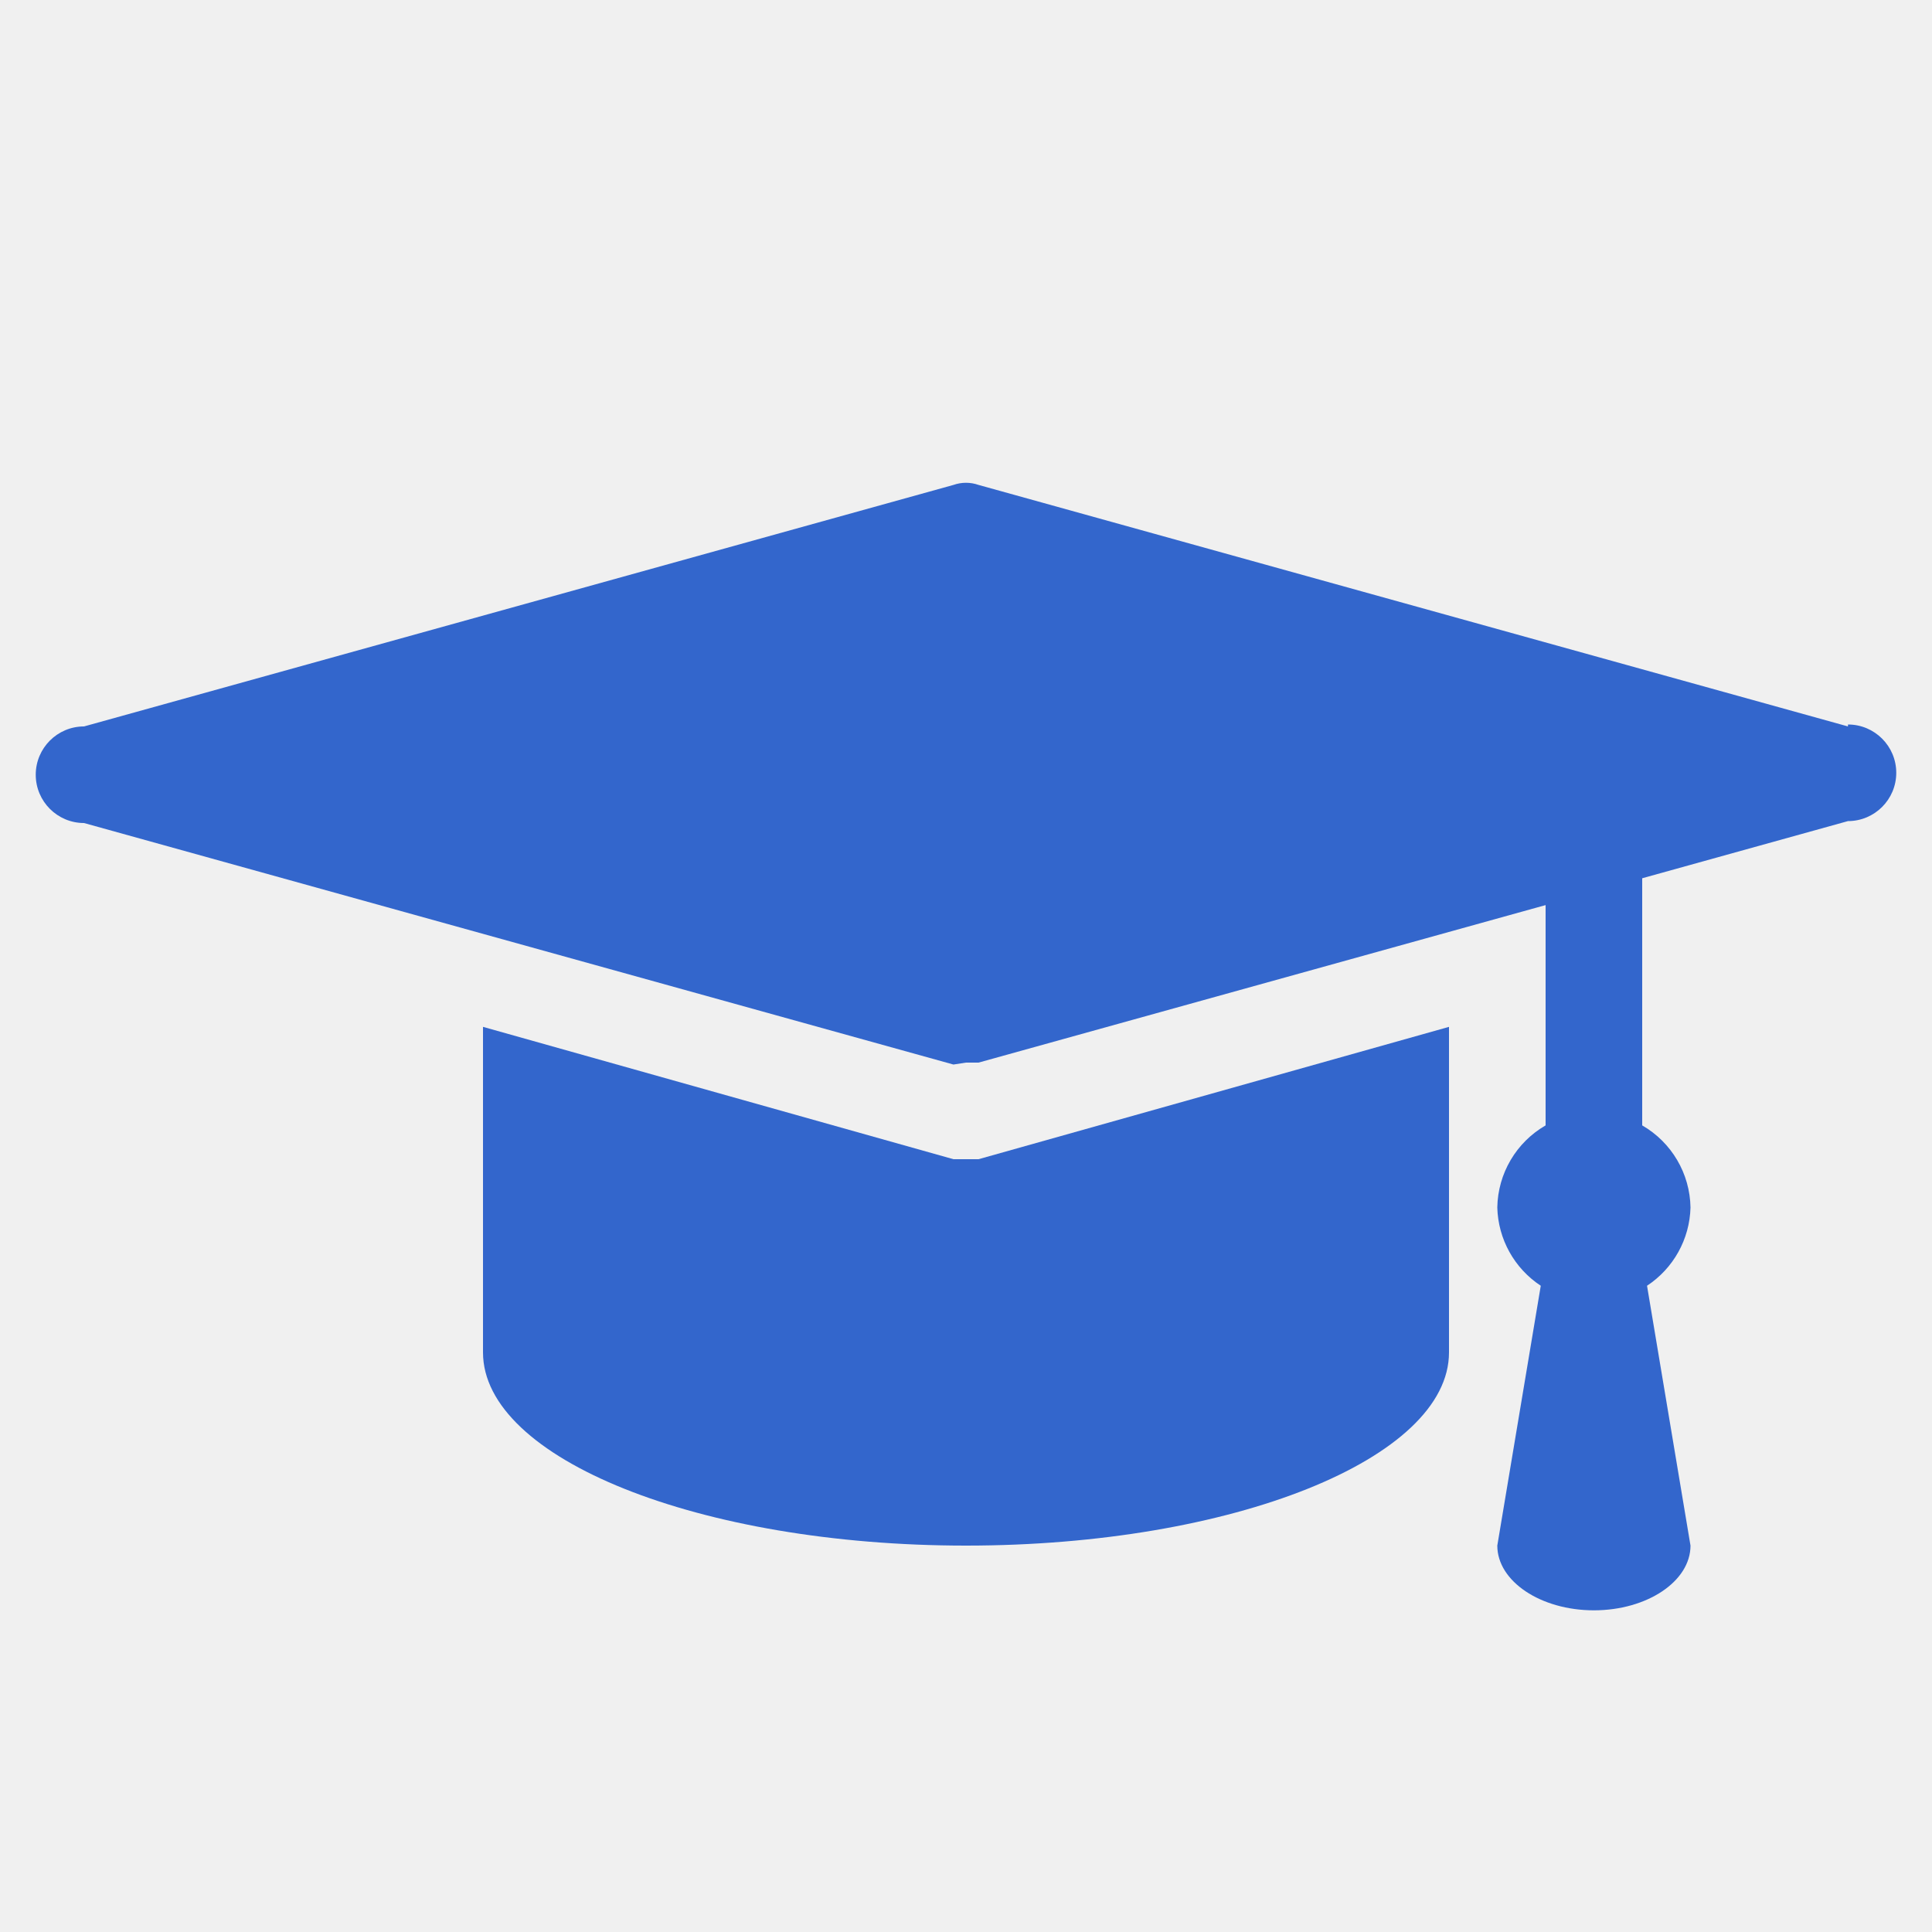
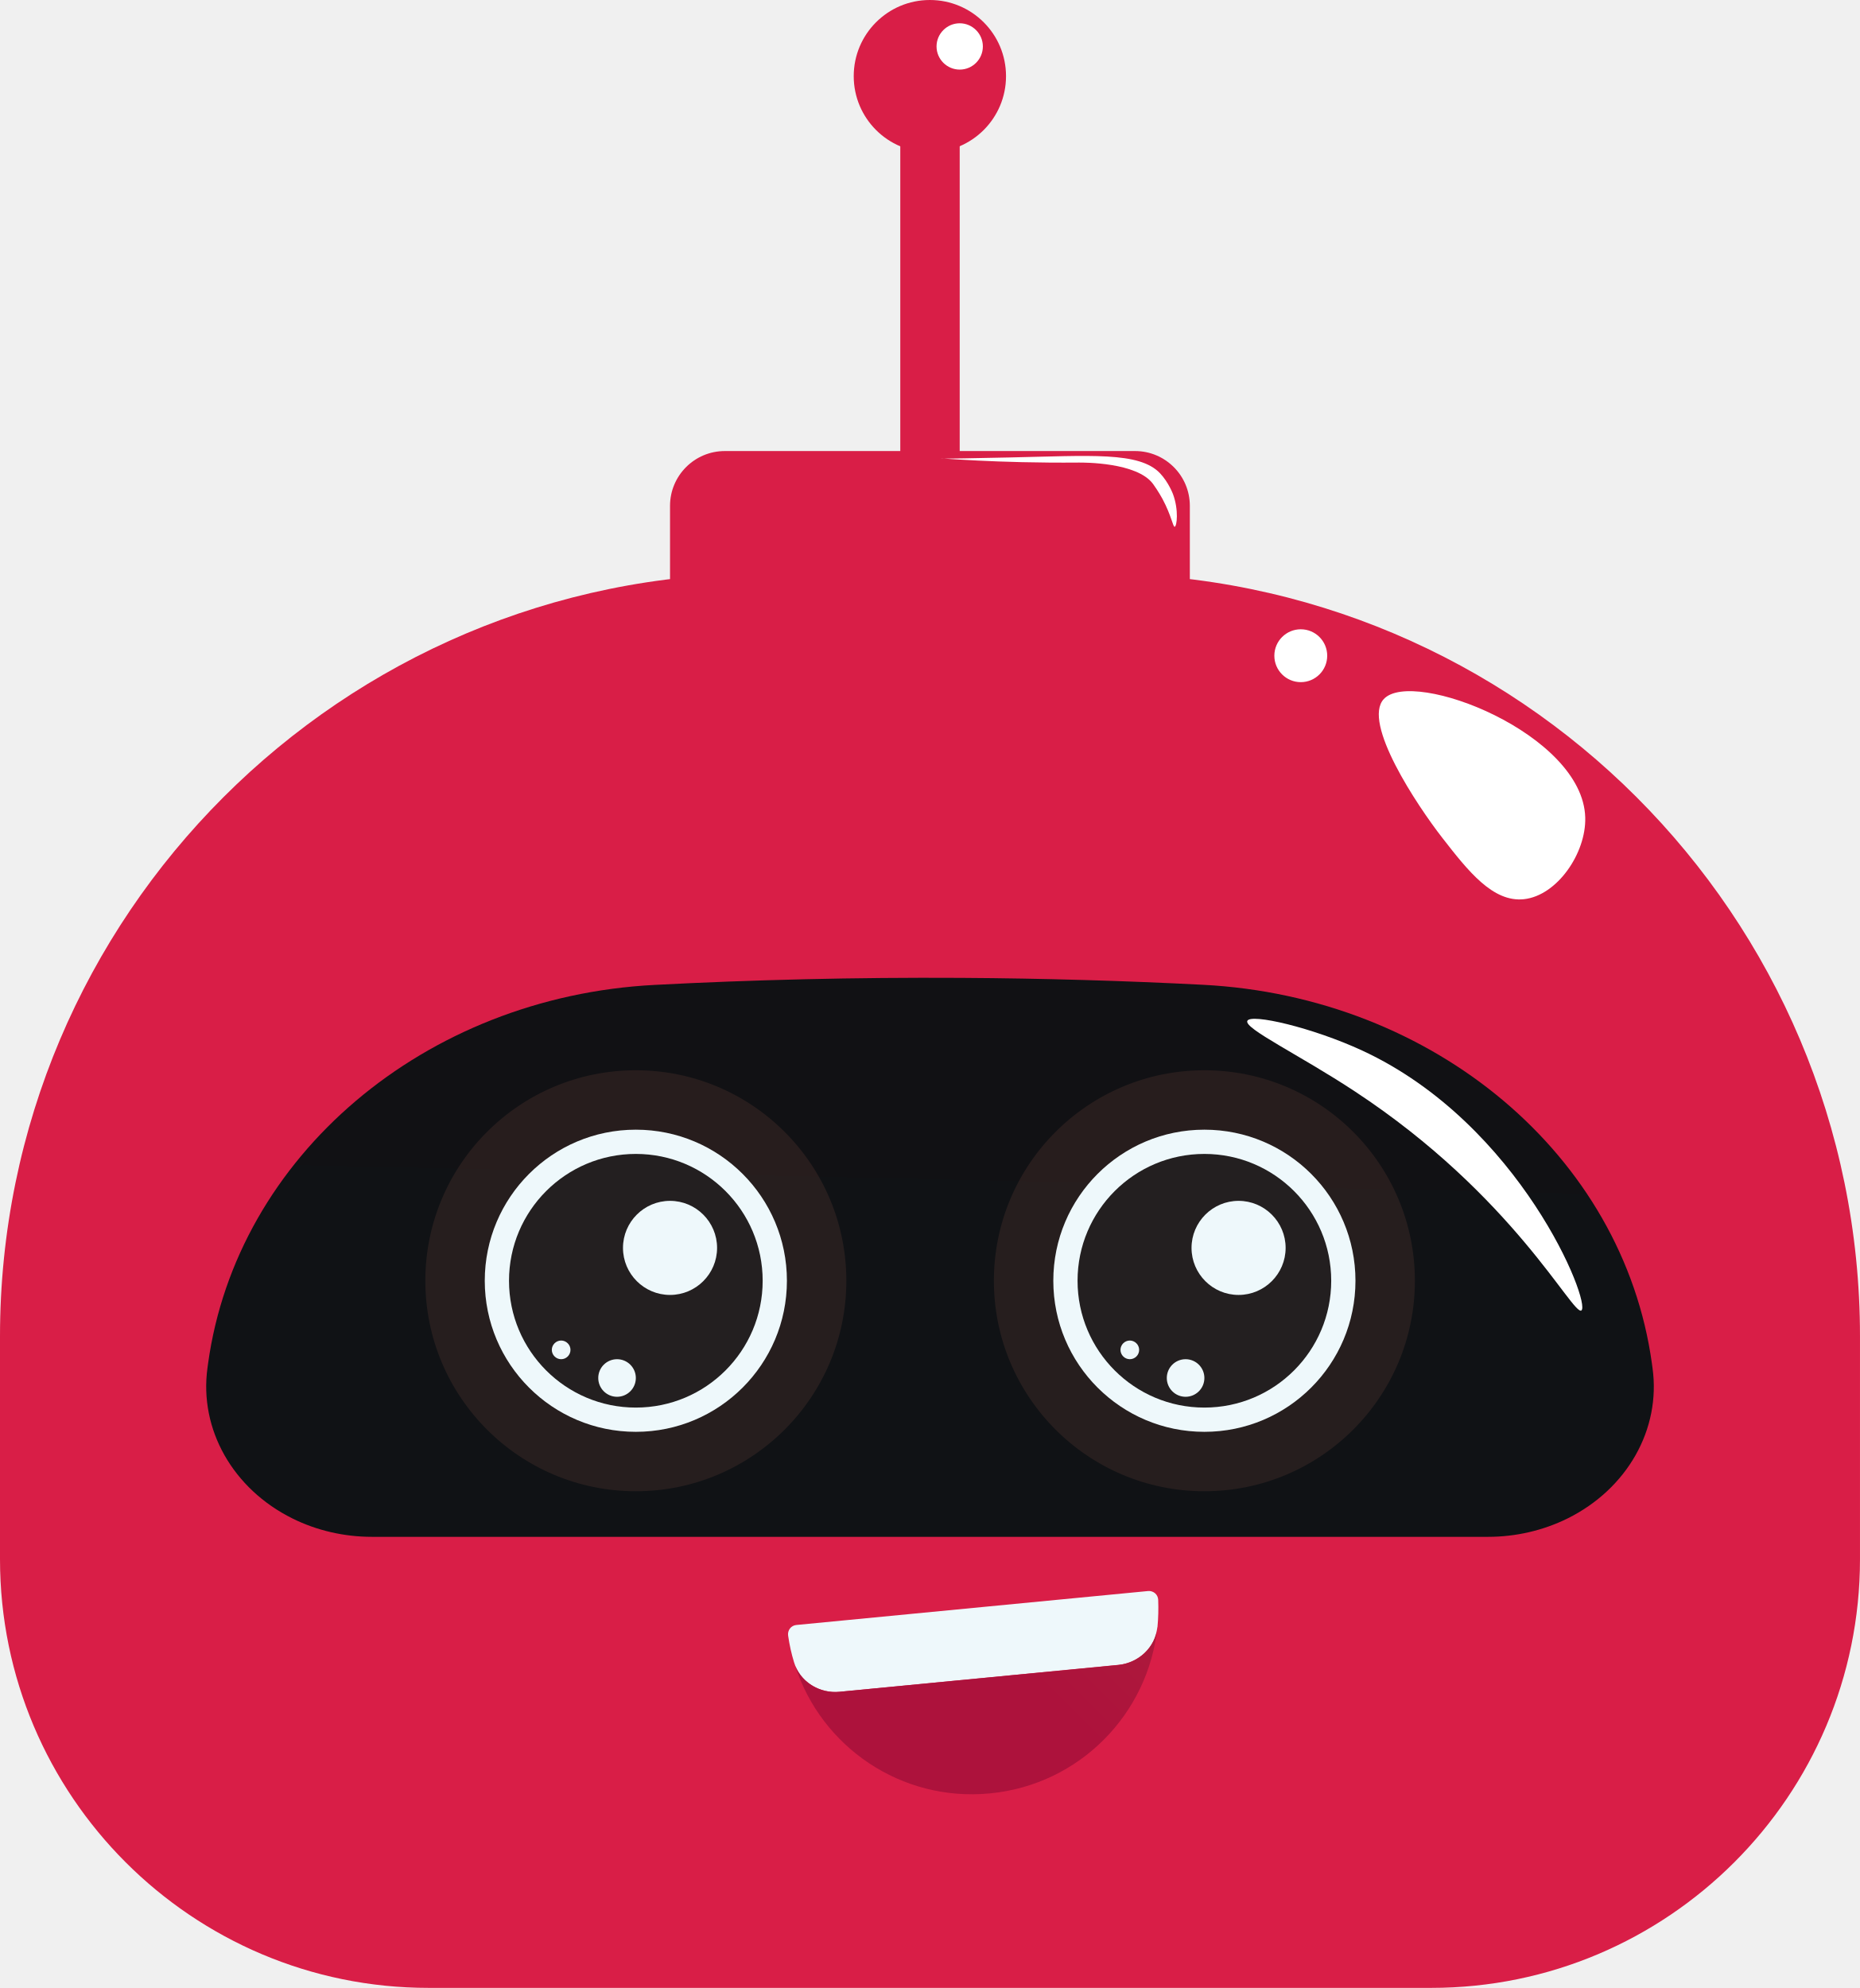
- <svg xmlns="http://www.w3.org/2000/svg" viewBox="2 2 20 20">
-   <path d="M12.13,14,12,14l-.13,0L7,12.63V16c0,1.1,2.24,2,5,2s5-.9,5-2V12.63Z" fill="#36c" />
-   <path d="M21.13,9.52l-9-2.5a.39.39,0,0,0-.26,0l-9,2.5a.5.5,0,0,0,0,1l9,2.5L12,13l.13,0,9-2.5a.5.5,0,0,0,0-1Z" fill="#36c" />
-   <path d="M19.5,14.5a1,1,0,0,0-.5-.85V10H18v3.65a1,1,0,0,0-.5.85,1,1,0,0,0,.45.81L17.5,18c0,.37.45.67,1,.67s1-.3,1-.67l-.45-2.69A1,1,0,0,0,19.5,14.5Z" fill="#36c" />
+ <svg xmlns="http://www.w3.org/2000/svg" viewBox="0 0 153.39 163.96">
+   <defs>
+     <style>
+       .cls-1 {
+         fill: url(#linear-gradient-2);
+       }
+ 
+       .cls-2 {
+         fill: #fff;
+       }
+ 
+       .cls-3 {
+         fill: #180d0a;
+         mix-blend-mode: screen;
+       }
+ 
+       .cls-4 {
+         isolation: isolate;
+       }
+ 
+       .cls-5 {
+         fill: #d91e47;
+       }
+ 
+       .cls-6 {
+         fill: url(#linear-gradient);
+       }
+ 
+       .cls-7 {
+         fill: #eef8fb;
+       }
+ 
+       .cls-8 {
+         fill: #231f20;
+       }
+     </style>
+     <linearGradient id="linear-gradient" x1="76.42" y1="126.61" x2="77.34" y2="85.27" gradientUnits="userSpaceOnUse">
+       <stop offset=".42" stop-color="#101215" />
+       <stop offset="1" stop-color="#111114" />
+     </linearGradient>
+     <linearGradient id="linear-gradient-2" x1="76.07" y1="142.66" x2="105.99" y2="112.74" gradientUnits="userSpaceOnUse">
+       <stop offset=".22" stop-color="#ad123c" />
+       <stop offset=".41" stop-color="#ad183c" />
+       <stop offset=".74" stop-color="#ad1e3d" />
+     </linearGradient>
+   </defs>
+   <g class="cls-4">
+     <g id="Layer_2" data-name="Layer 2">
+       <g id="Layer_3" data-name="Layer 3">
+         <g>
+           <rect class="cls-5" x="74.25" y="8.42" width="4.9" height="32.15" />
+           <rect class="cls-5" x="55.26" y="37.2" width="42.87" height="21.13" rx="4.52" ry="4.52" />
+           <path class="cls-5" d="m62.92,47.3h27.56c34.73,0,62.92,28.19,62.92,62.92v18.37c0,19.52-15.85,35.36-35.36,35.36H35.36C15.85,163.96,0,148.11,0,128.59v-18.37C0,75.5,28.19,47.3,62.92,47.3Z" />
+           <path class="cls-6" d="m129.27,125.24h0c-2.01.99-4.26,1.51-6.54,1.51H30.67c-2.29,0-4.54-.52-6.54-1.51h0c-4.93-2.44-7.71-7.36-7.02-12.41l.05-.37c2.36-17.1,17.85-30.25,36.83-31.23,8.03-.42,16.46-.63,25.26-.58,6.89.04,13.55.24,19.96.57,19.06.98,34.66,14.08,37.03,31.24.02.12.03.25.05.37.7,5.05-2.09,9.97-7.02,12.41Z" />
+           <g>
+             <circle class="cls-3" cx="99.33" cy="105.63" r="17.36" />
+             <circle class="cls-7" cx="99.33" cy="105.63" r="12.46" />
+             <circle class="cls-8" cx="99.33" cy="105.63" r="10.46" />
+             <path class="cls-7" d="m106.03,102.92c0,2.14-1.74,3.88-3.88,3.88s-3.88-1.74-3.88-3.88,1.74-3.88,3.88-3.88,3.88,1.74,3.88,3.88Z" />
+             <circle class="cls-7" cx="97.78" cy="113.65" r="1.55" />
+             <path class="cls-7" d="m93.95,111.33c0,.43-.35.77-.77.77s-.77-.35-.77-.77.35-.77.77-.77.77.35.77.77Z" />
+           </g>
+           <g>
+             <circle class="cls-3" cx="52.44" cy="105.63" r="17.36" />
+             <circle class="cls-7" cx="52.44" cy="105.63" r="12.46" />
+             <circle class="cls-8" cx="52.44" cy="105.63" r="10.46" />
+             <path class="cls-7" d="m59.14,102.92c0,2.14-1.74,3.88-3.88,3.88s-3.88-1.74-3.88-3.88,1.74-3.88,3.88-3.88,3.88,1.74,3.88,3.88Z" />
+             <circle class="cls-7" cx="50.89" cy="113.65" r="1.55" />
+             <path class="cls-7" d="m47.05,111.33c0,.43-.35.77-.77.77s-.77-.35-.77-.77.35-.77.77-.77.77.35.77.77Z" />
+           </g>
+           <path class="cls-5" d="m82.97,6.28c0,3.47-2.81,6.28-6.28,6.28s-6.28-2.81-6.28-6.28,2.81-6.28,6.28-6.28,6.28,2.81,6.28,6.28Z" />
+           <path class="cls-2" d="m81.06,3.83c0,1.06-.86,1.91-1.91,1.91s-1.91-.86-1.91-1.91.86-1.91,1.91-1.91,1.91.86,1.91,1.91Z" />
+           <path class="cls-2" d="m130.74,67.43c.08,2.93-2.31,6.43-5.05,6.73-2.57.28-4.62-2.34-6.73-5.05-2.08-2.67-6.64-9.52-4.83-11.46,2.39-2.56,16.42,2.86,16.61,9.77Z" />
+           <circle class="cls-2" cx="107.28" cy="54.08" r="2.18" />
+           <path class="cls-2" d="m130.43,108.08c-.7.49-5.58-9.45-18.68-18.06-4.6-3.03-9.15-5.19-8.88-5.82.27-.64,5.39.55,9.49,2.45,13.06,6.06,18.9,20.85,18.06,21.43Z" />
+           <path class="cls-2" d="m96.89,43.45c-.16.02-.26-.89-1.02-2.31,0,0-.36-.66-.77-1.22-1.32-1.81-5.77-1.77-6.12-1.77-6.94.06-11.41-.38-11.41-.34,0,.04,3.26-.03,5.64-.08,6.73-.14,10.74-.5,12.46,1.3.71.75,1.07,1.72,1.07,1.72.49,1.32.32,2.67.14,2.69Z" />
+           <path class="cls-7" d="m95.45,134.21c-.17,1.66-1.55,2.94-3.22,3.1l-22.99,2.22c-1.66.16-3.27-.83-3.75-2.43-.22-.71-.38-1.44-.49-2.2-.03-.21.02-.42.15-.59.13-.17.32-.27.53-.29l29.01-2.8c.21-.02.41.05.57.18.16.14.25.33.26.54.03.76.01,1.52-.06,2.26Z" />
+           <path class="cls-1" d="m95.45,134.21c-.73,7.13-6.4,12.99-13.81,13.7-7.3.71-13.9-3.82-16.06-10.53.58,1.43,2.09,2.31,3.66,2.15l23-2.21c1.66-.17,3.04-1.44,3.21-3.1Z" />
+         </g>
+       </g>
+     </g>
+   </g>
</svg>
